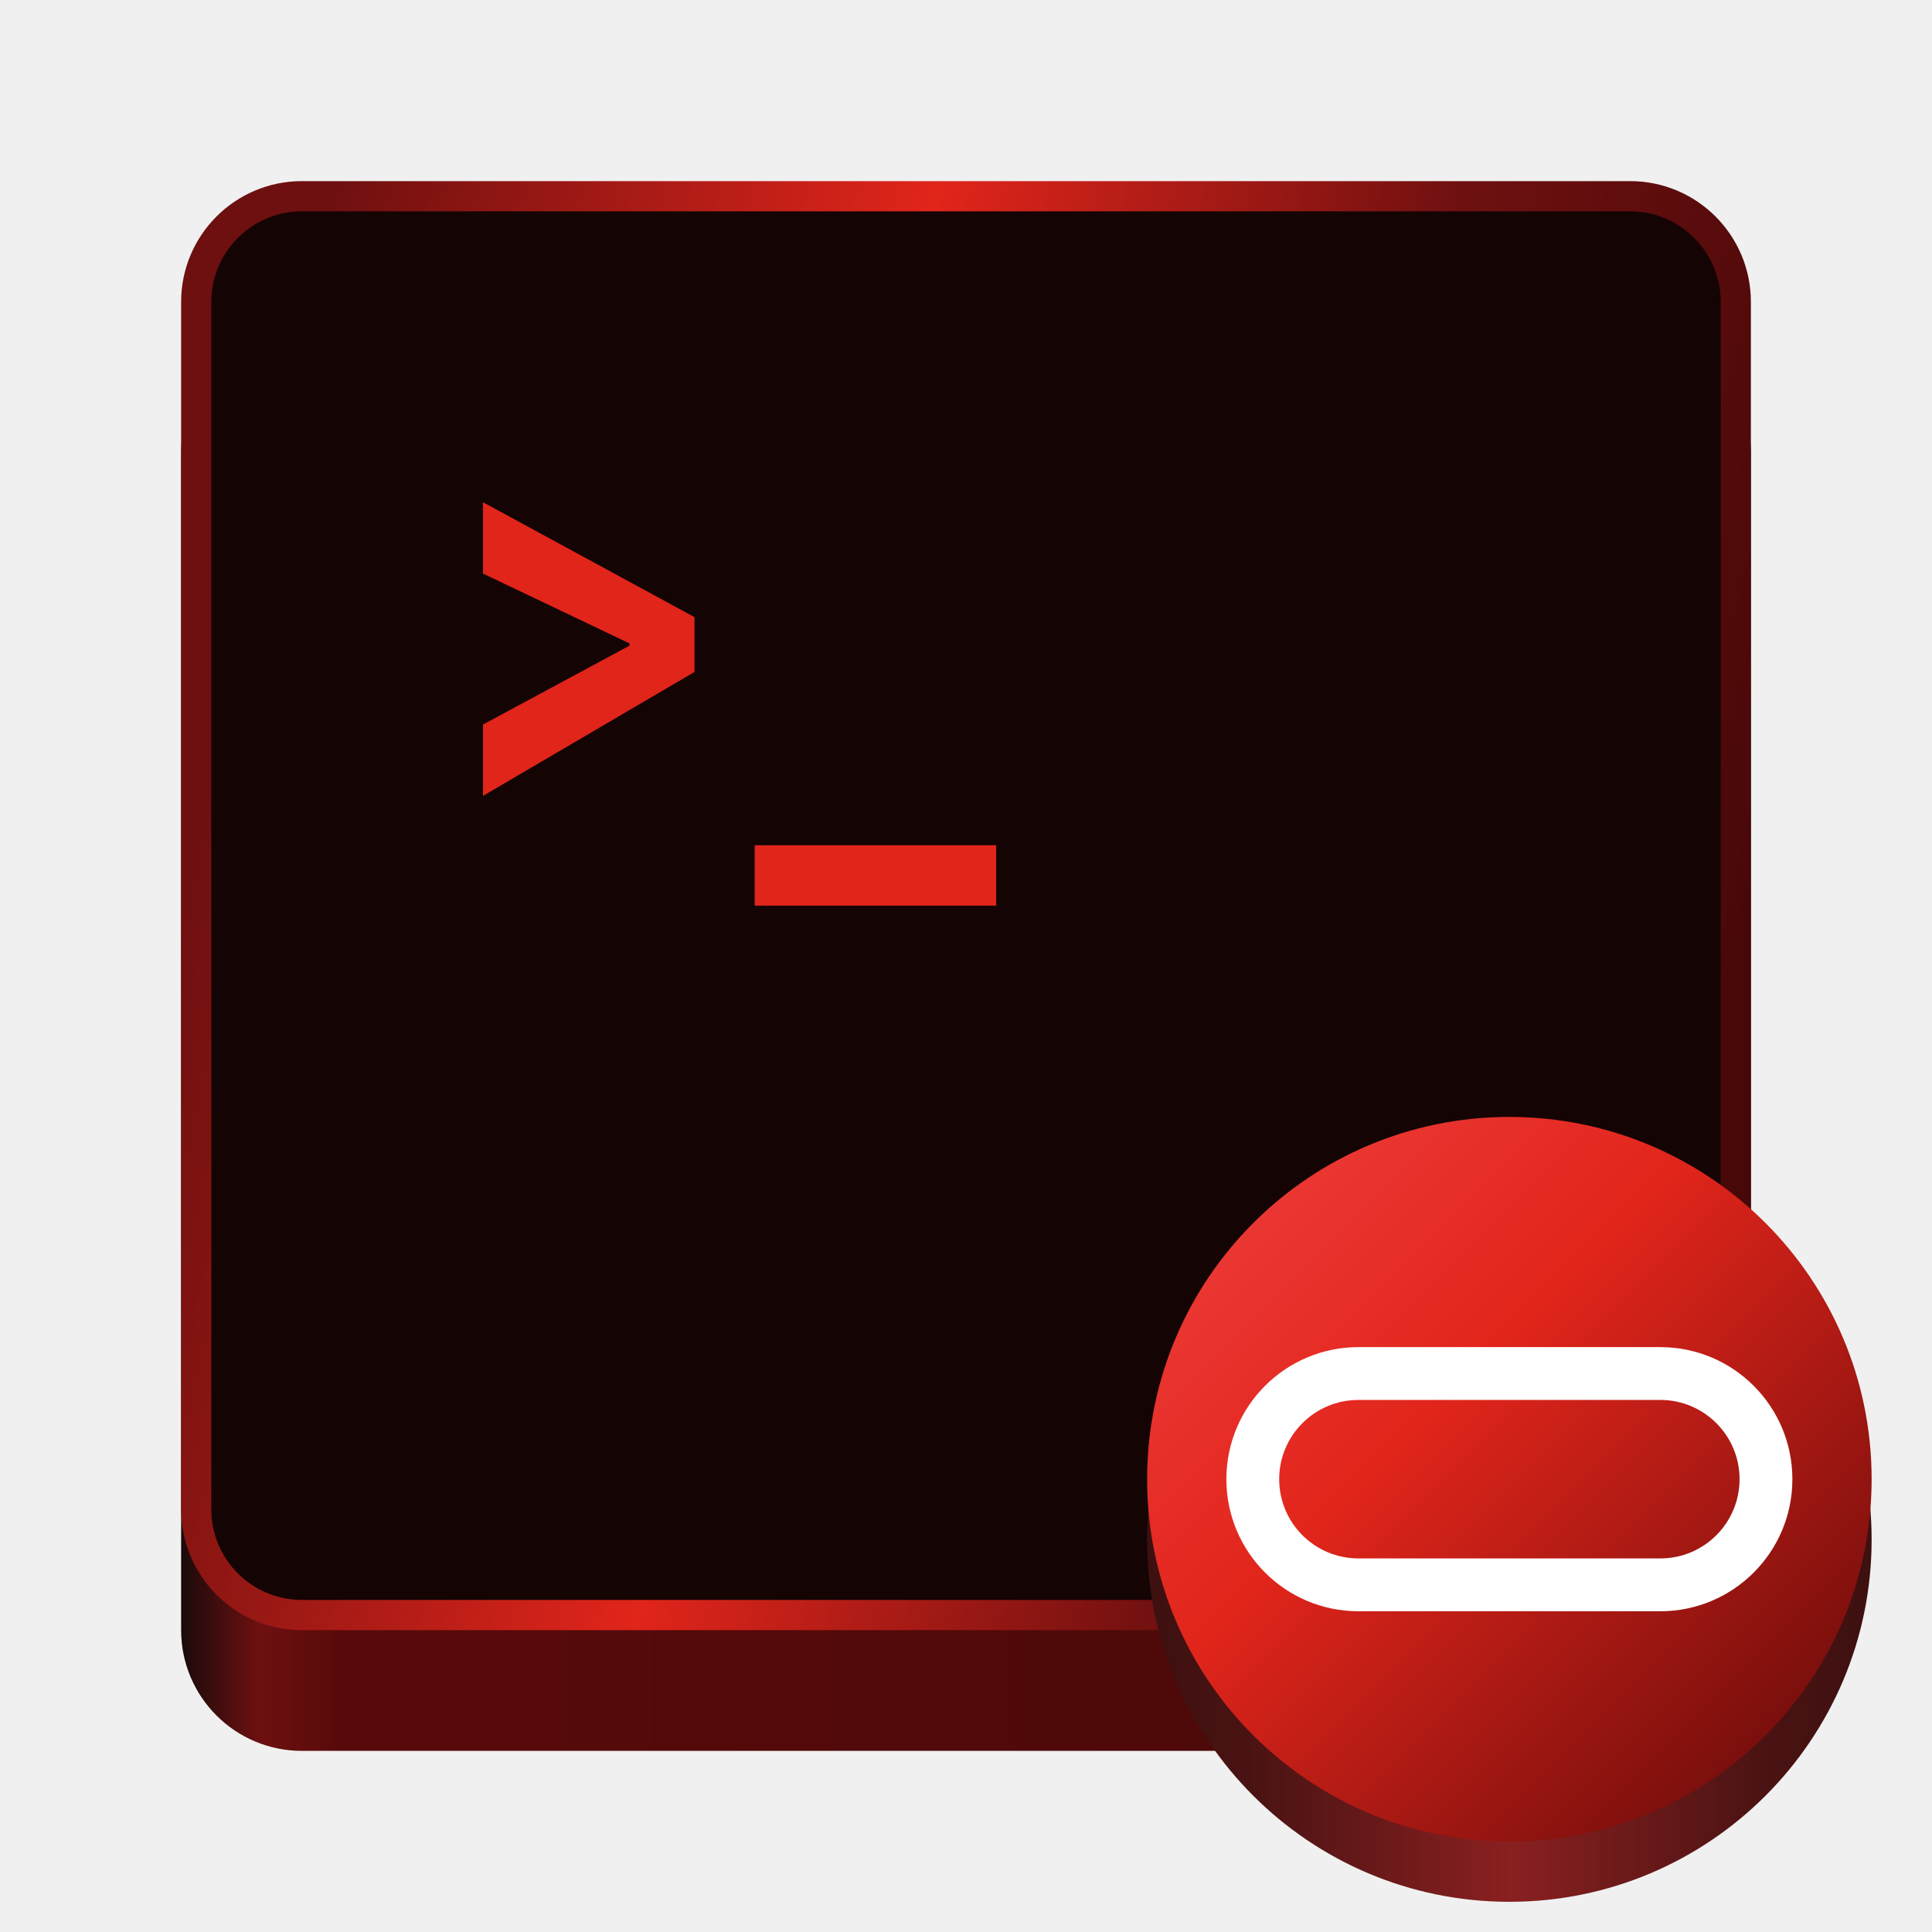
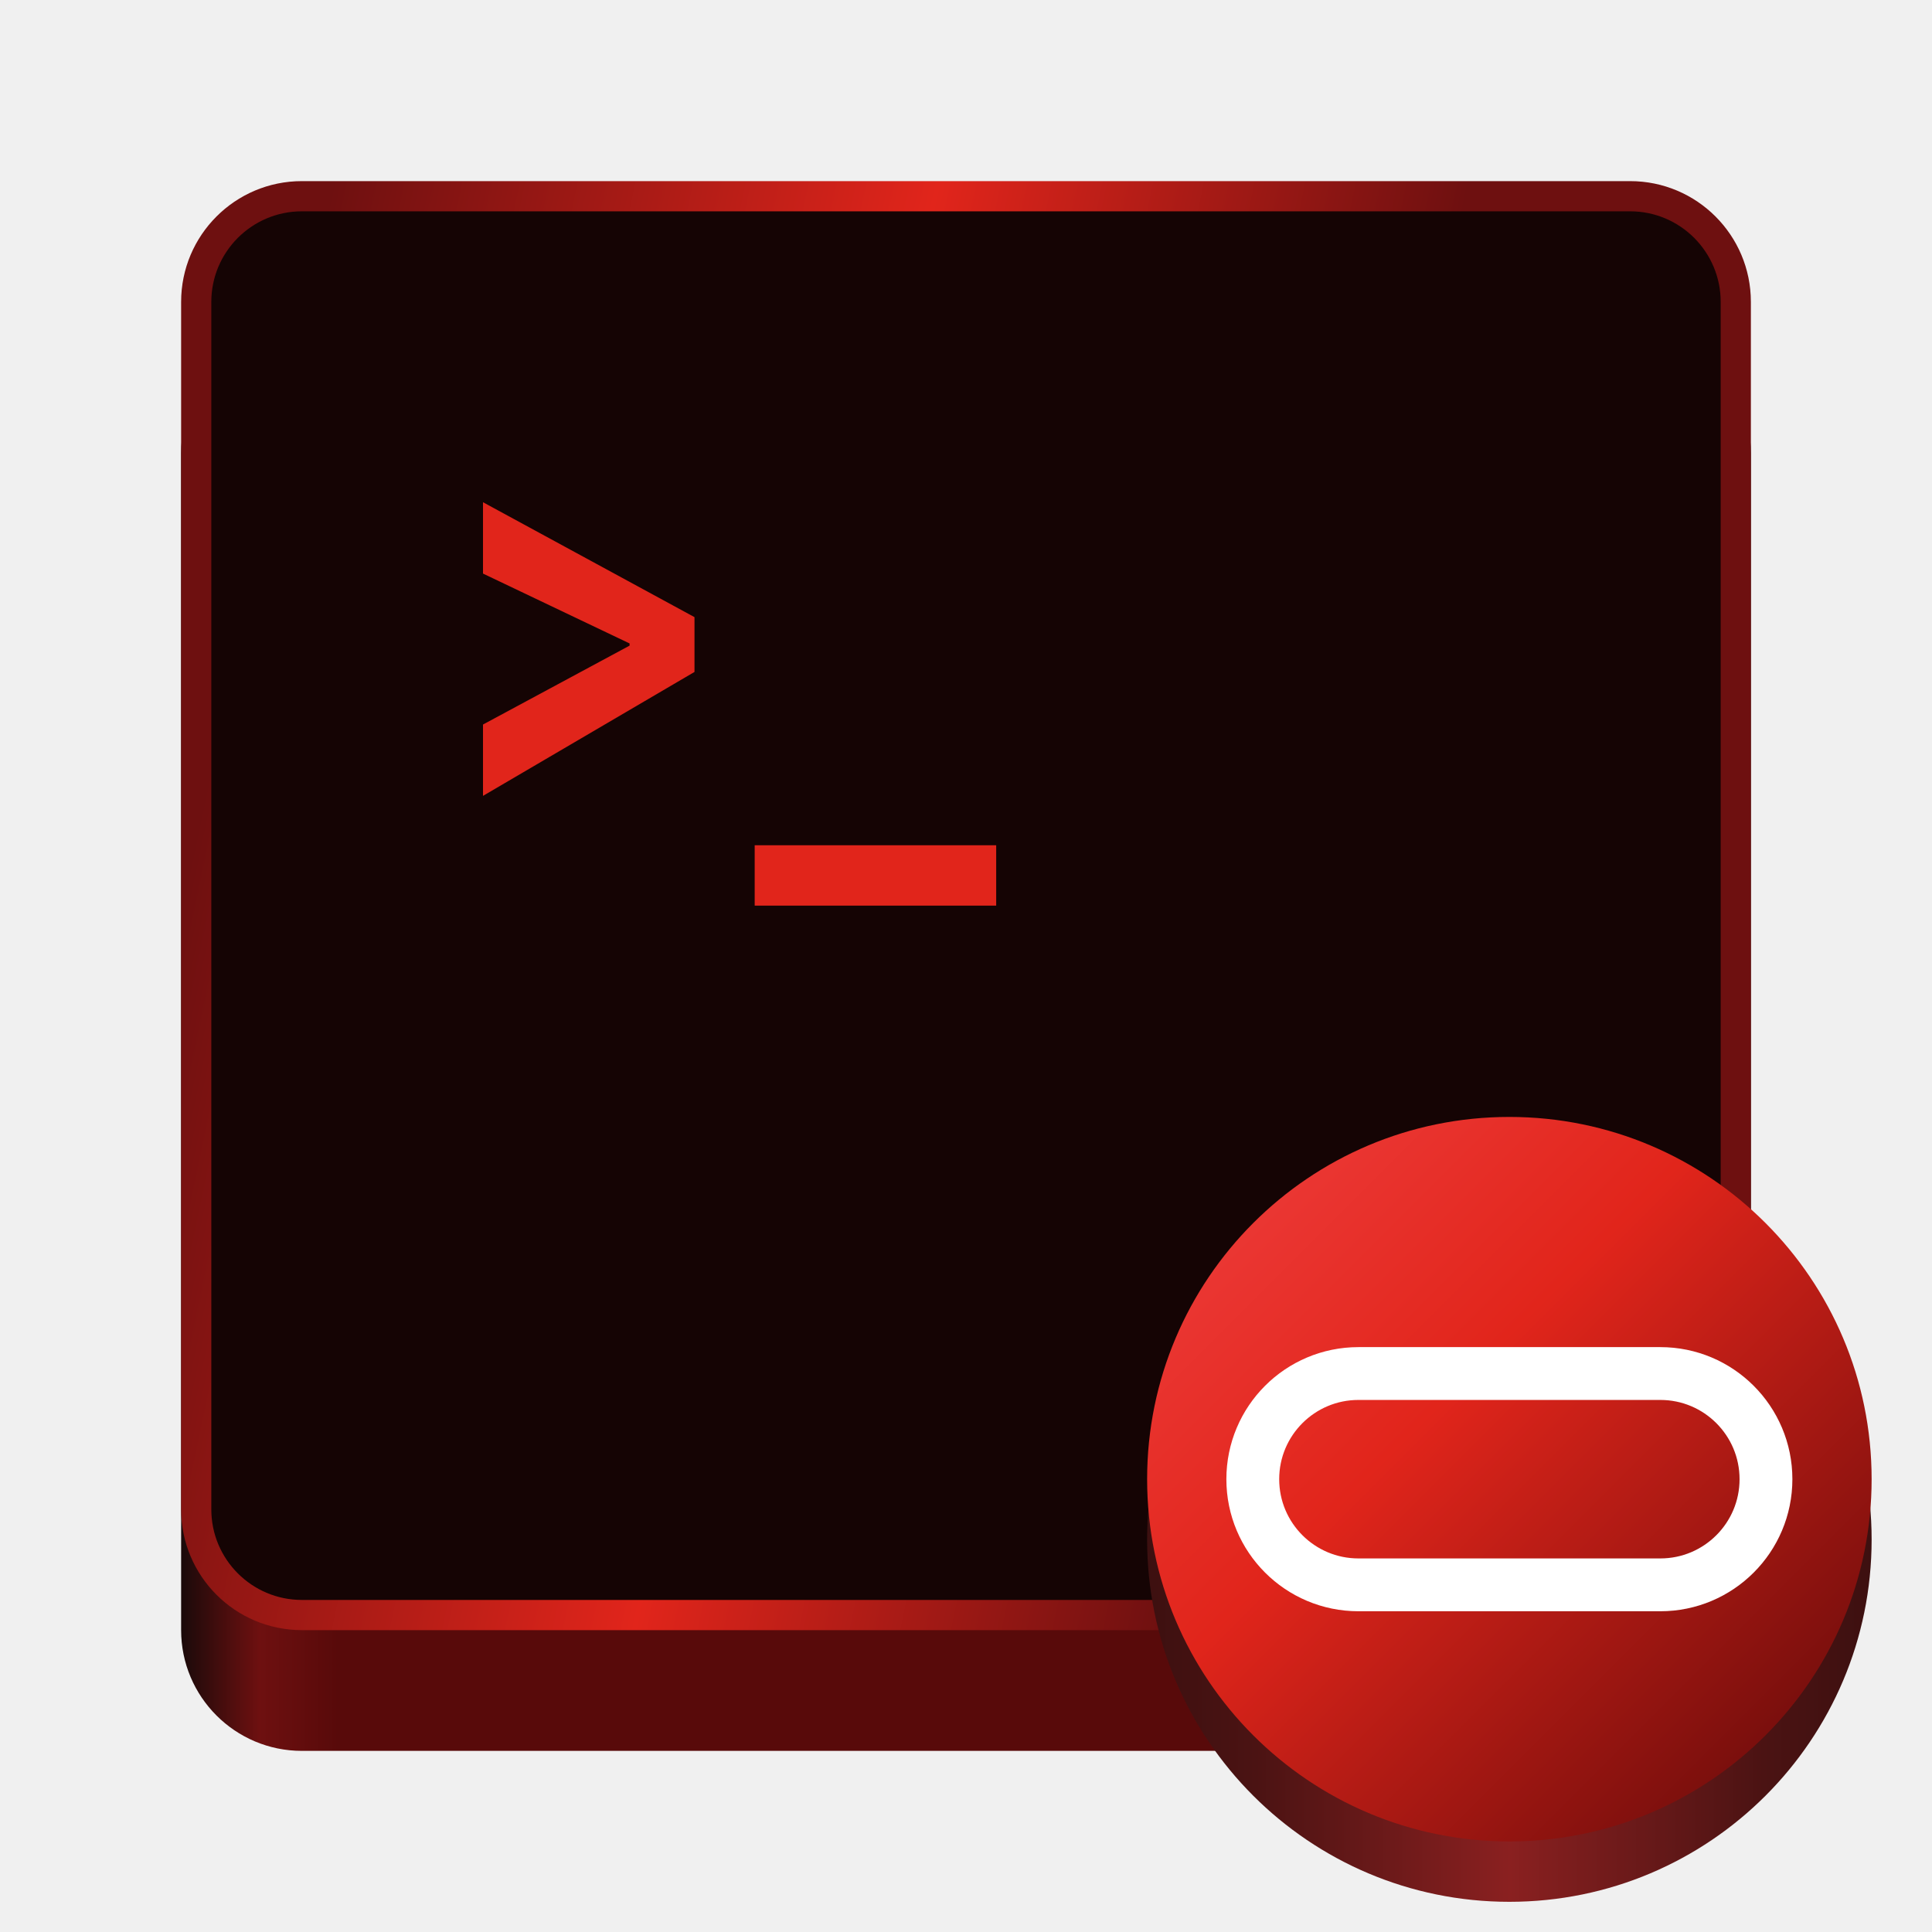
<svg xmlns="http://www.w3.org/2000/svg" height="128px" viewBox="0 0 128 128" width="128px">
  <defs>
    <linearGradient id="a" gradientUnits="userSpaceOnUse" x1="12" x2="116" y1="64" y2="64">
      <stop offset="0" stop-color="#1a0a0a" />
      <stop offset="0.05" stop-color="#6e1010" />
      <stop offset="0.1" stop-color="#580a0a" />
-       <stop offset="0.9" stop-color="#4a0808" />
+       <stop offset="0.9" stop-color="#580a0a" />
      <stop offset="0.95" stop-color="#6e1010" />
      <stop offset="1" stop-color="#1a0a0a" />
    </linearGradient>
    <linearGradient id="b" gradientUnits="userSpaceOnUse" x1="12" x2="112.041" y1="60" y2="80.988">
      <stop offset="0" stop-color="#6e1010" />
      <stop offset="0.384" stop-color="#e1251b" />
      <stop offset="0.721" stop-color="#6e1010" />
-       <stop offset="1" stop-color="#480808" />
+       <stop offset="1" stop-color="#6e1010" />
    </linearGradient>
    <linearGradient id="oraclegrad" gradientUnits="userSpaceOnUse" x1="76" y1="74" x2="124" y2="122">
      <stop offset="0" stop-color="#f04040" />
      <stop offset="0.4" stop-color="#e1251b" />
      <stop offset="1" stop-color="#5a0808" />
    </linearGradient>
    <linearGradient id="shadowgrad" gradientUnits="userSpaceOnUse" x1="76" y1="102" x2="124" y2="102">
      <stop offset="0" stop-color="#3d1010" />
      <stop offset="0.15" stop-color="#4b1313" />
      <stop offset="0.5" stop-color="#8a2020" />
      <stop offset="0.85" stop-color="#4b1313" />
      <stop offset="1" stop-color="#3d1010" />
    </linearGradient>
  </defs>
  <path d="m 20 22 h 88 c 4.418 0 8 3.582 8 8 v 78 c 0 4.418 -3.582 8 -8 8 h -88 c -4.418 0 -8 -3.582 -8 -8 v -78 c 0 -4.418 3.582 -8 8 -8 z m 0 0" fill="url(#a)" />
  <path d="m 20 12 h 88 c 4.418 0 8 3.582 8 8 v 80 c 0 4.418 -3.582 8 -8 8 h -88 c -4.418 0 -8 -3.582 -8 -8 v -80 c 0 -4.418 3.582 -8 8 -8 z m 0 0" fill="url(#b)" />
  <path d="m 20 14 h 88 c 3.312 0 6 2.688 6 6 v 80 c 0 3.312 -2.688 6 -6 6 h -88 c -3.312 0 -6 -2.688 -6 -6 v -80 c 0 -3.312 2.688 -6 6 -6 z m 0 0" fill="#150404" />
  <path d="m 46.012 40.887 l -14.012 -7.613 v 4.727 l 9.711 4.629 v 0.145 l -9.711 5.227 v 4.727 l 14.012 -8.211 z m 0 0" fill="#e1251b" />
  <path d="m 50 56 v 4 h 16 v -4 z m 0 0" fill="#e1251b" />
  <circle cx="100" cy="102" r="24" fill="url(#shadowgrad)" />
  <circle cx="100" cy="98" r="24" fill="url(#oraclegrad)" />
  <rect fill="none" x="83" y="91" width="34" height="14" rx="7" stroke="#ffffff" stroke-width="3.5" />
</svg>
